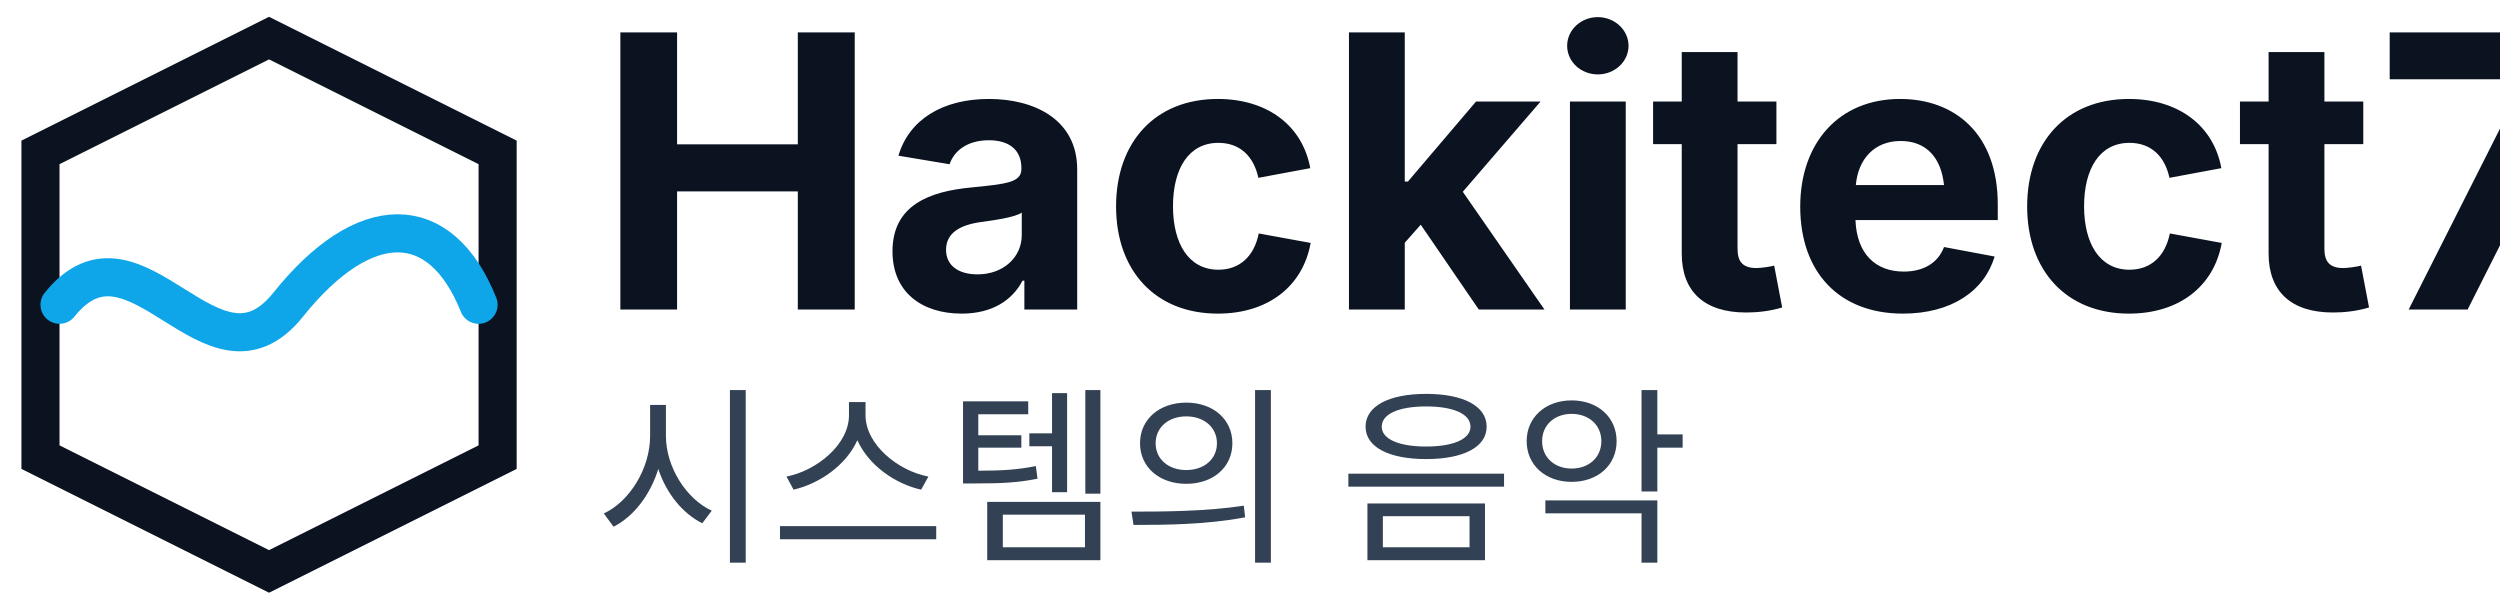
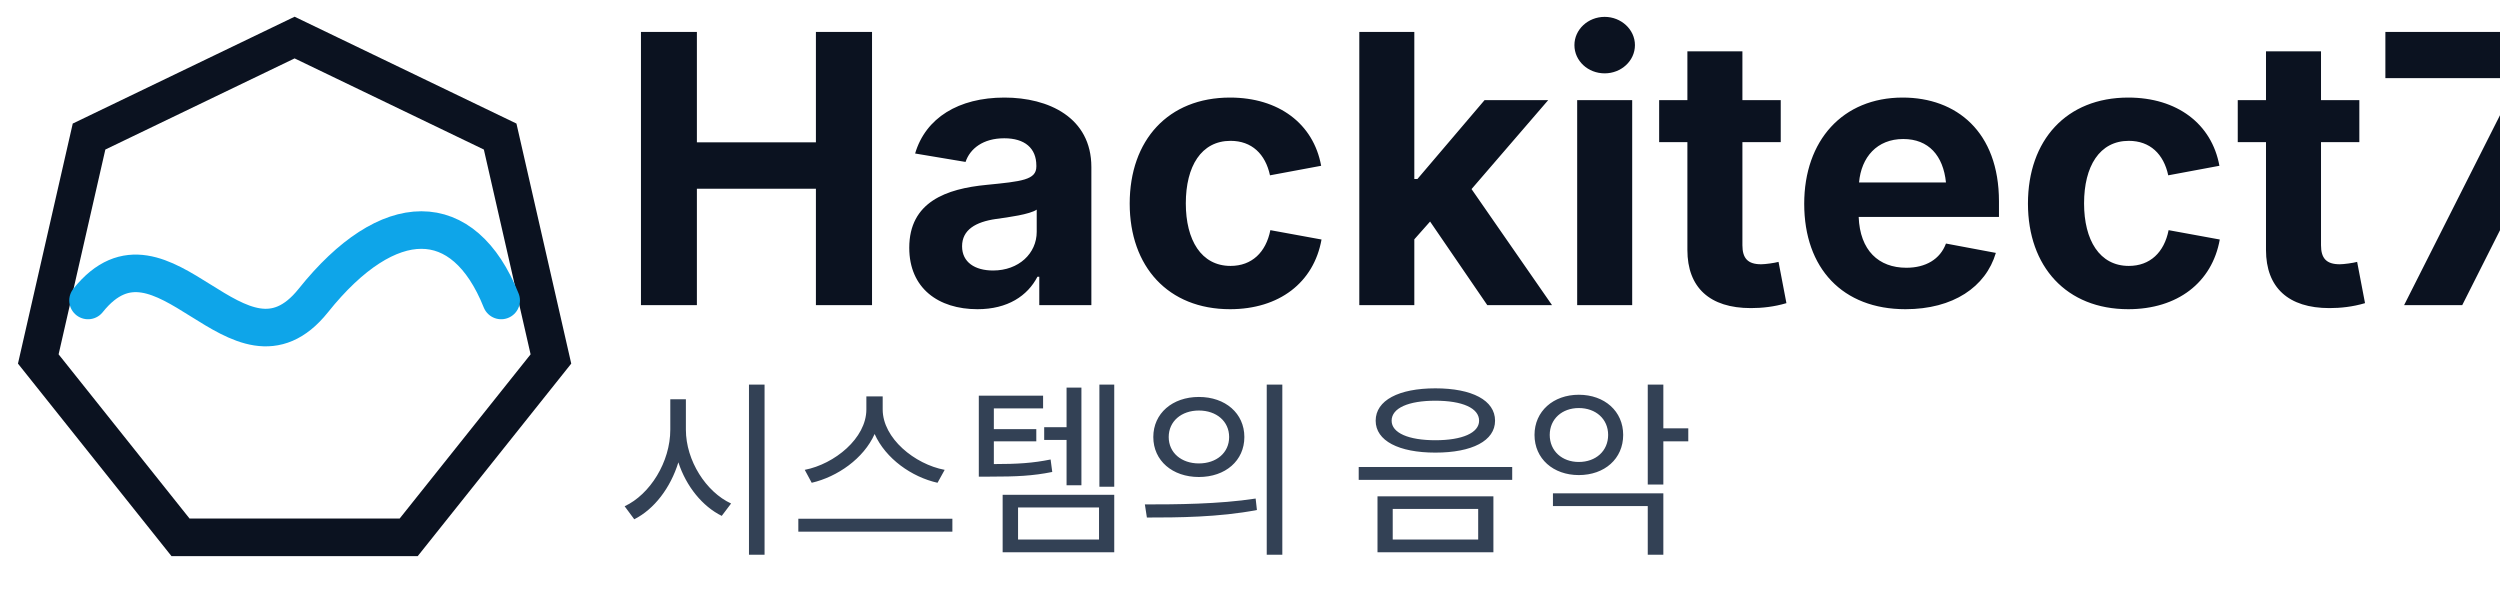
- <svg xmlns="http://www.w3.org/2000/svg" viewBox="30 24 420 102">
+ <svg xmlns="http://www.w3.org/2000/svg" viewBox="25 24 426 102">
  <defs>
    <style>
      .hex { fill: none; stroke: #0b1220; stroke-width: 4; }
      .wave { fill: none; stroke: #0ea5e9; stroke-width: 4; stroke-linecap: round; }
      .brand { font: 700 64px 'Segoe UI', 'Inter', Arial, sans-serif; fill: #0b1220; }
      .tag { font: 400 32px 'Segoe UI', 'Inter', Arial, sans-serif; fill: #334155; }
    </style>
  </defs>
  <g transform="translate(24,24) scale(1.6)">
-     <polygon class="hex" points="32,4 56,16 56,48 32,60 8,48 8,16" />
+     <polygon class="hex" points="32.000,4.000 53.891,14.542 59.298,38.231 44.149,57.227 19.851,57.227 4.702,38.231 10.109,14.542" />
    <path class="wave" d="M10,32 C18,22 26,42 34,32 S50,22 54,32" />
  </g>
  <text class="brand" x="130" y="76">Hackitect7</text>
  <text class="tag" x="130" y="116">시스템의 음악</text>
</svg>
